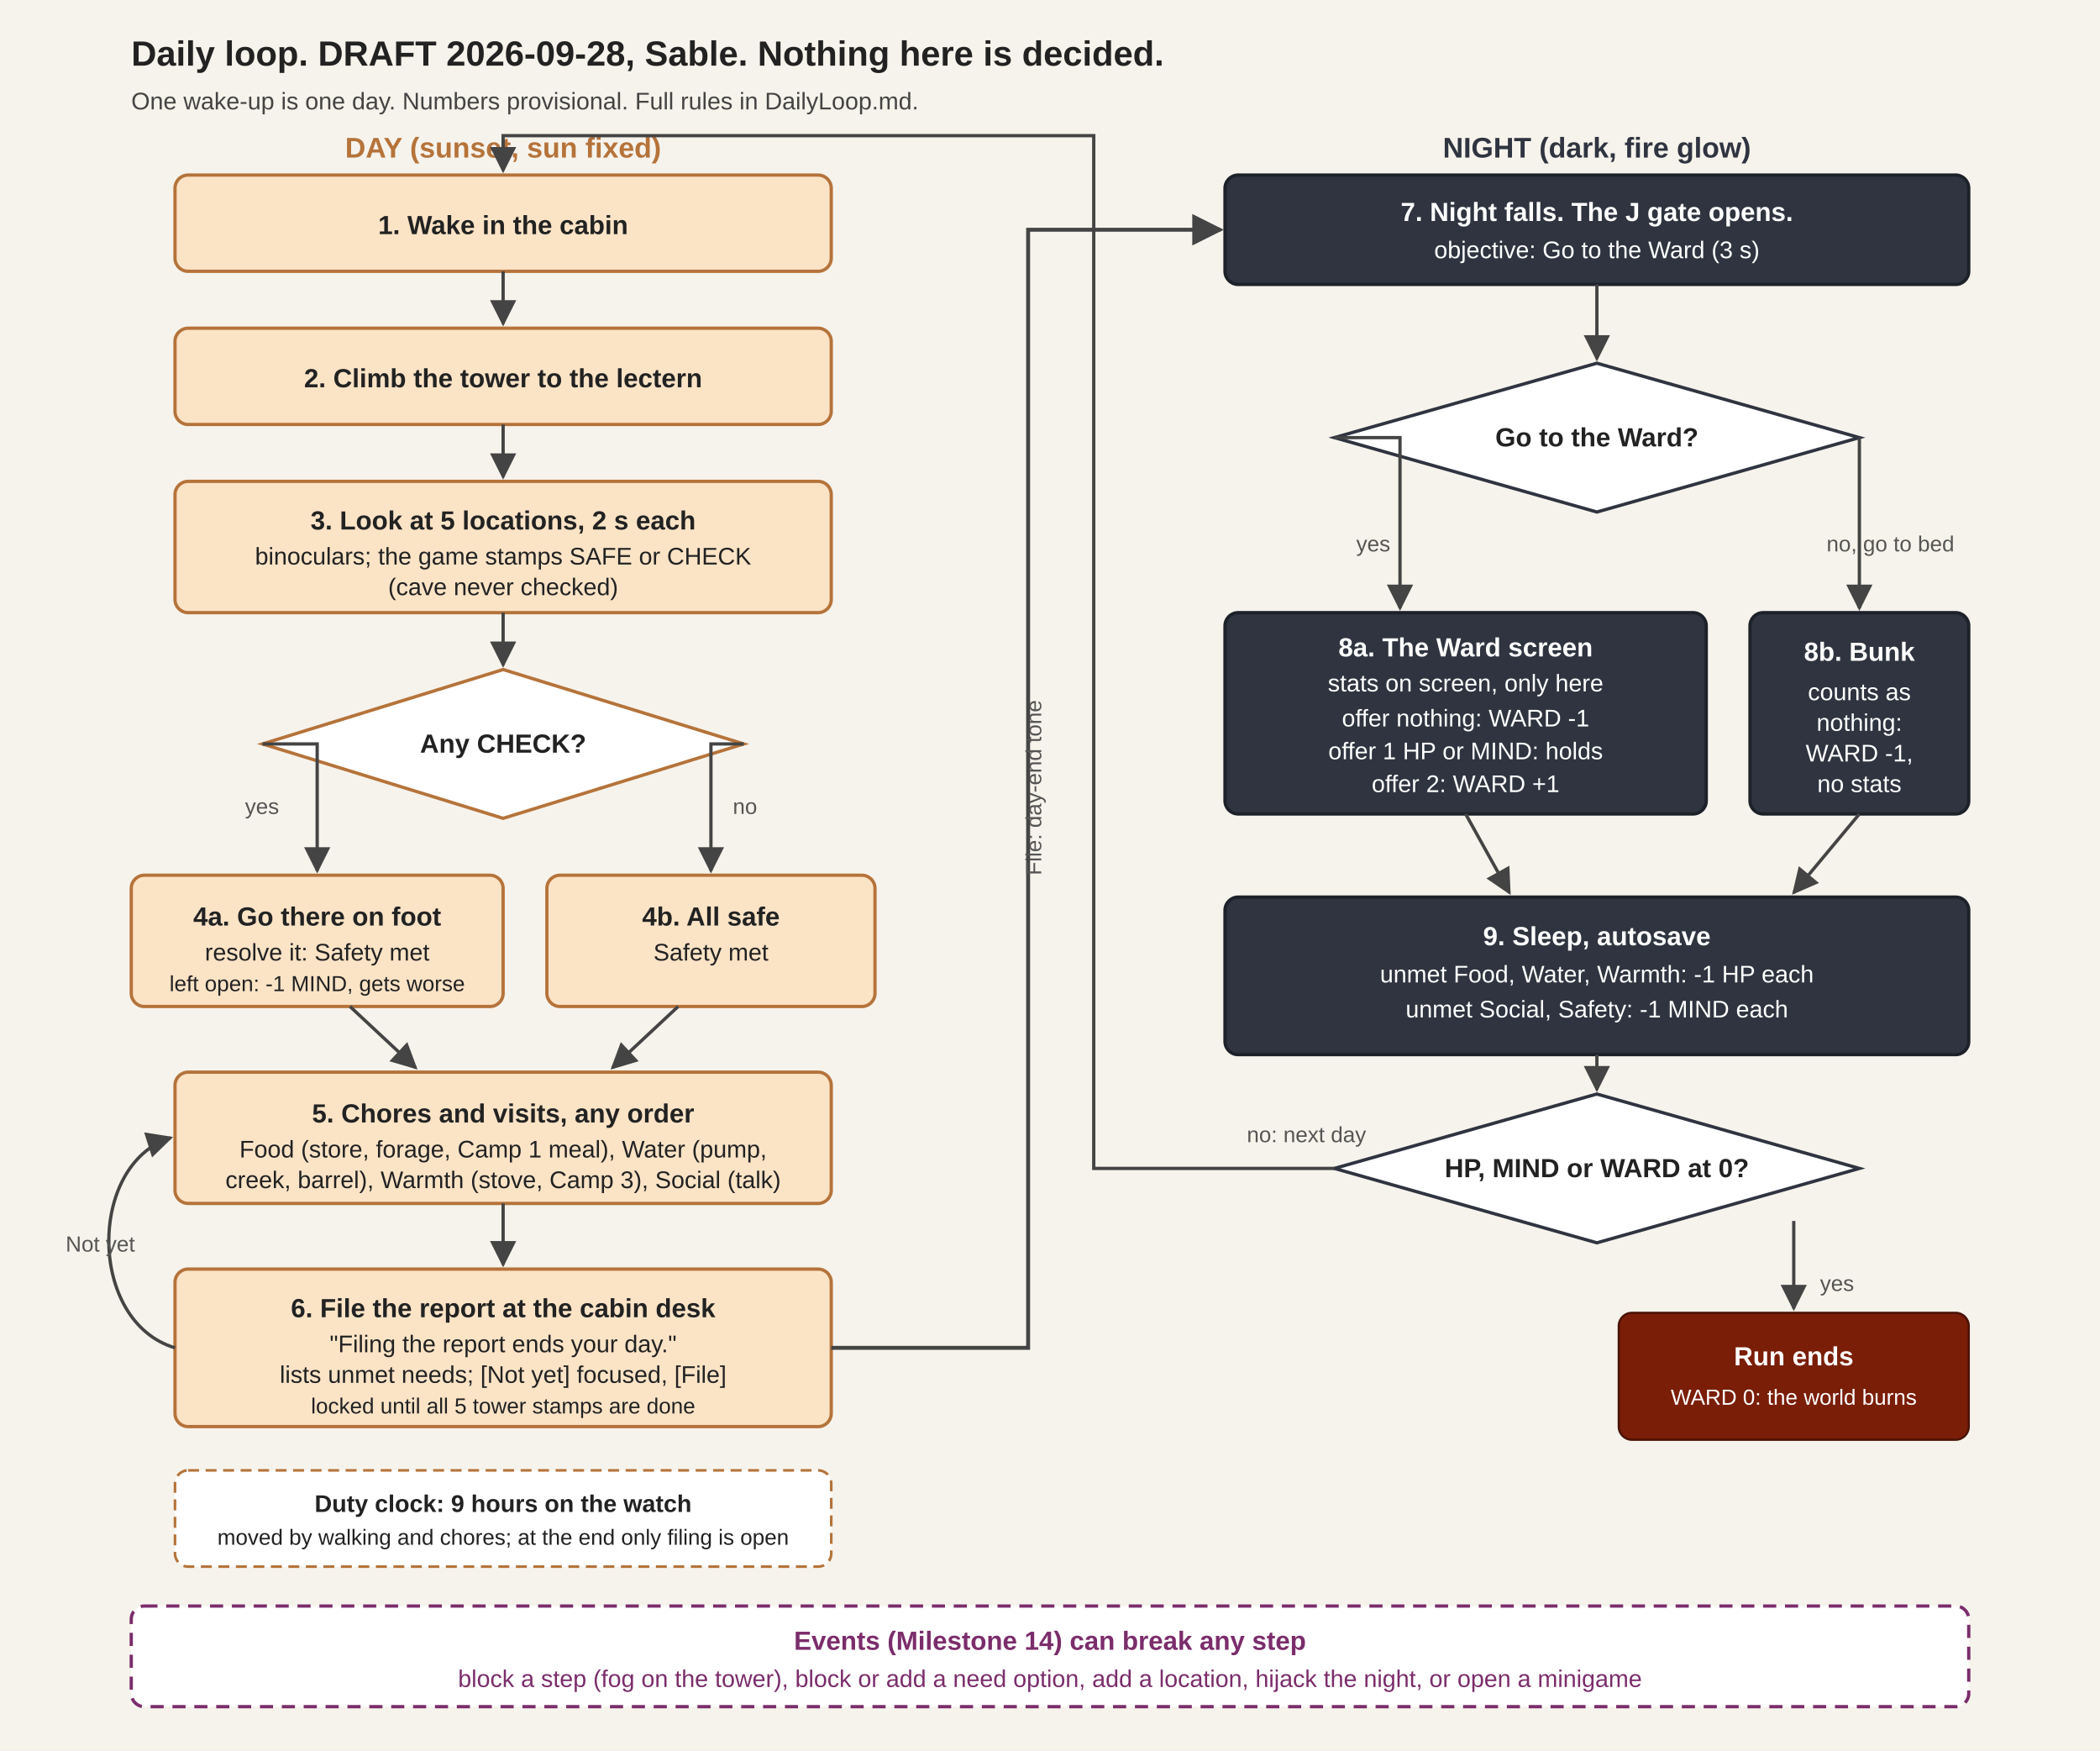
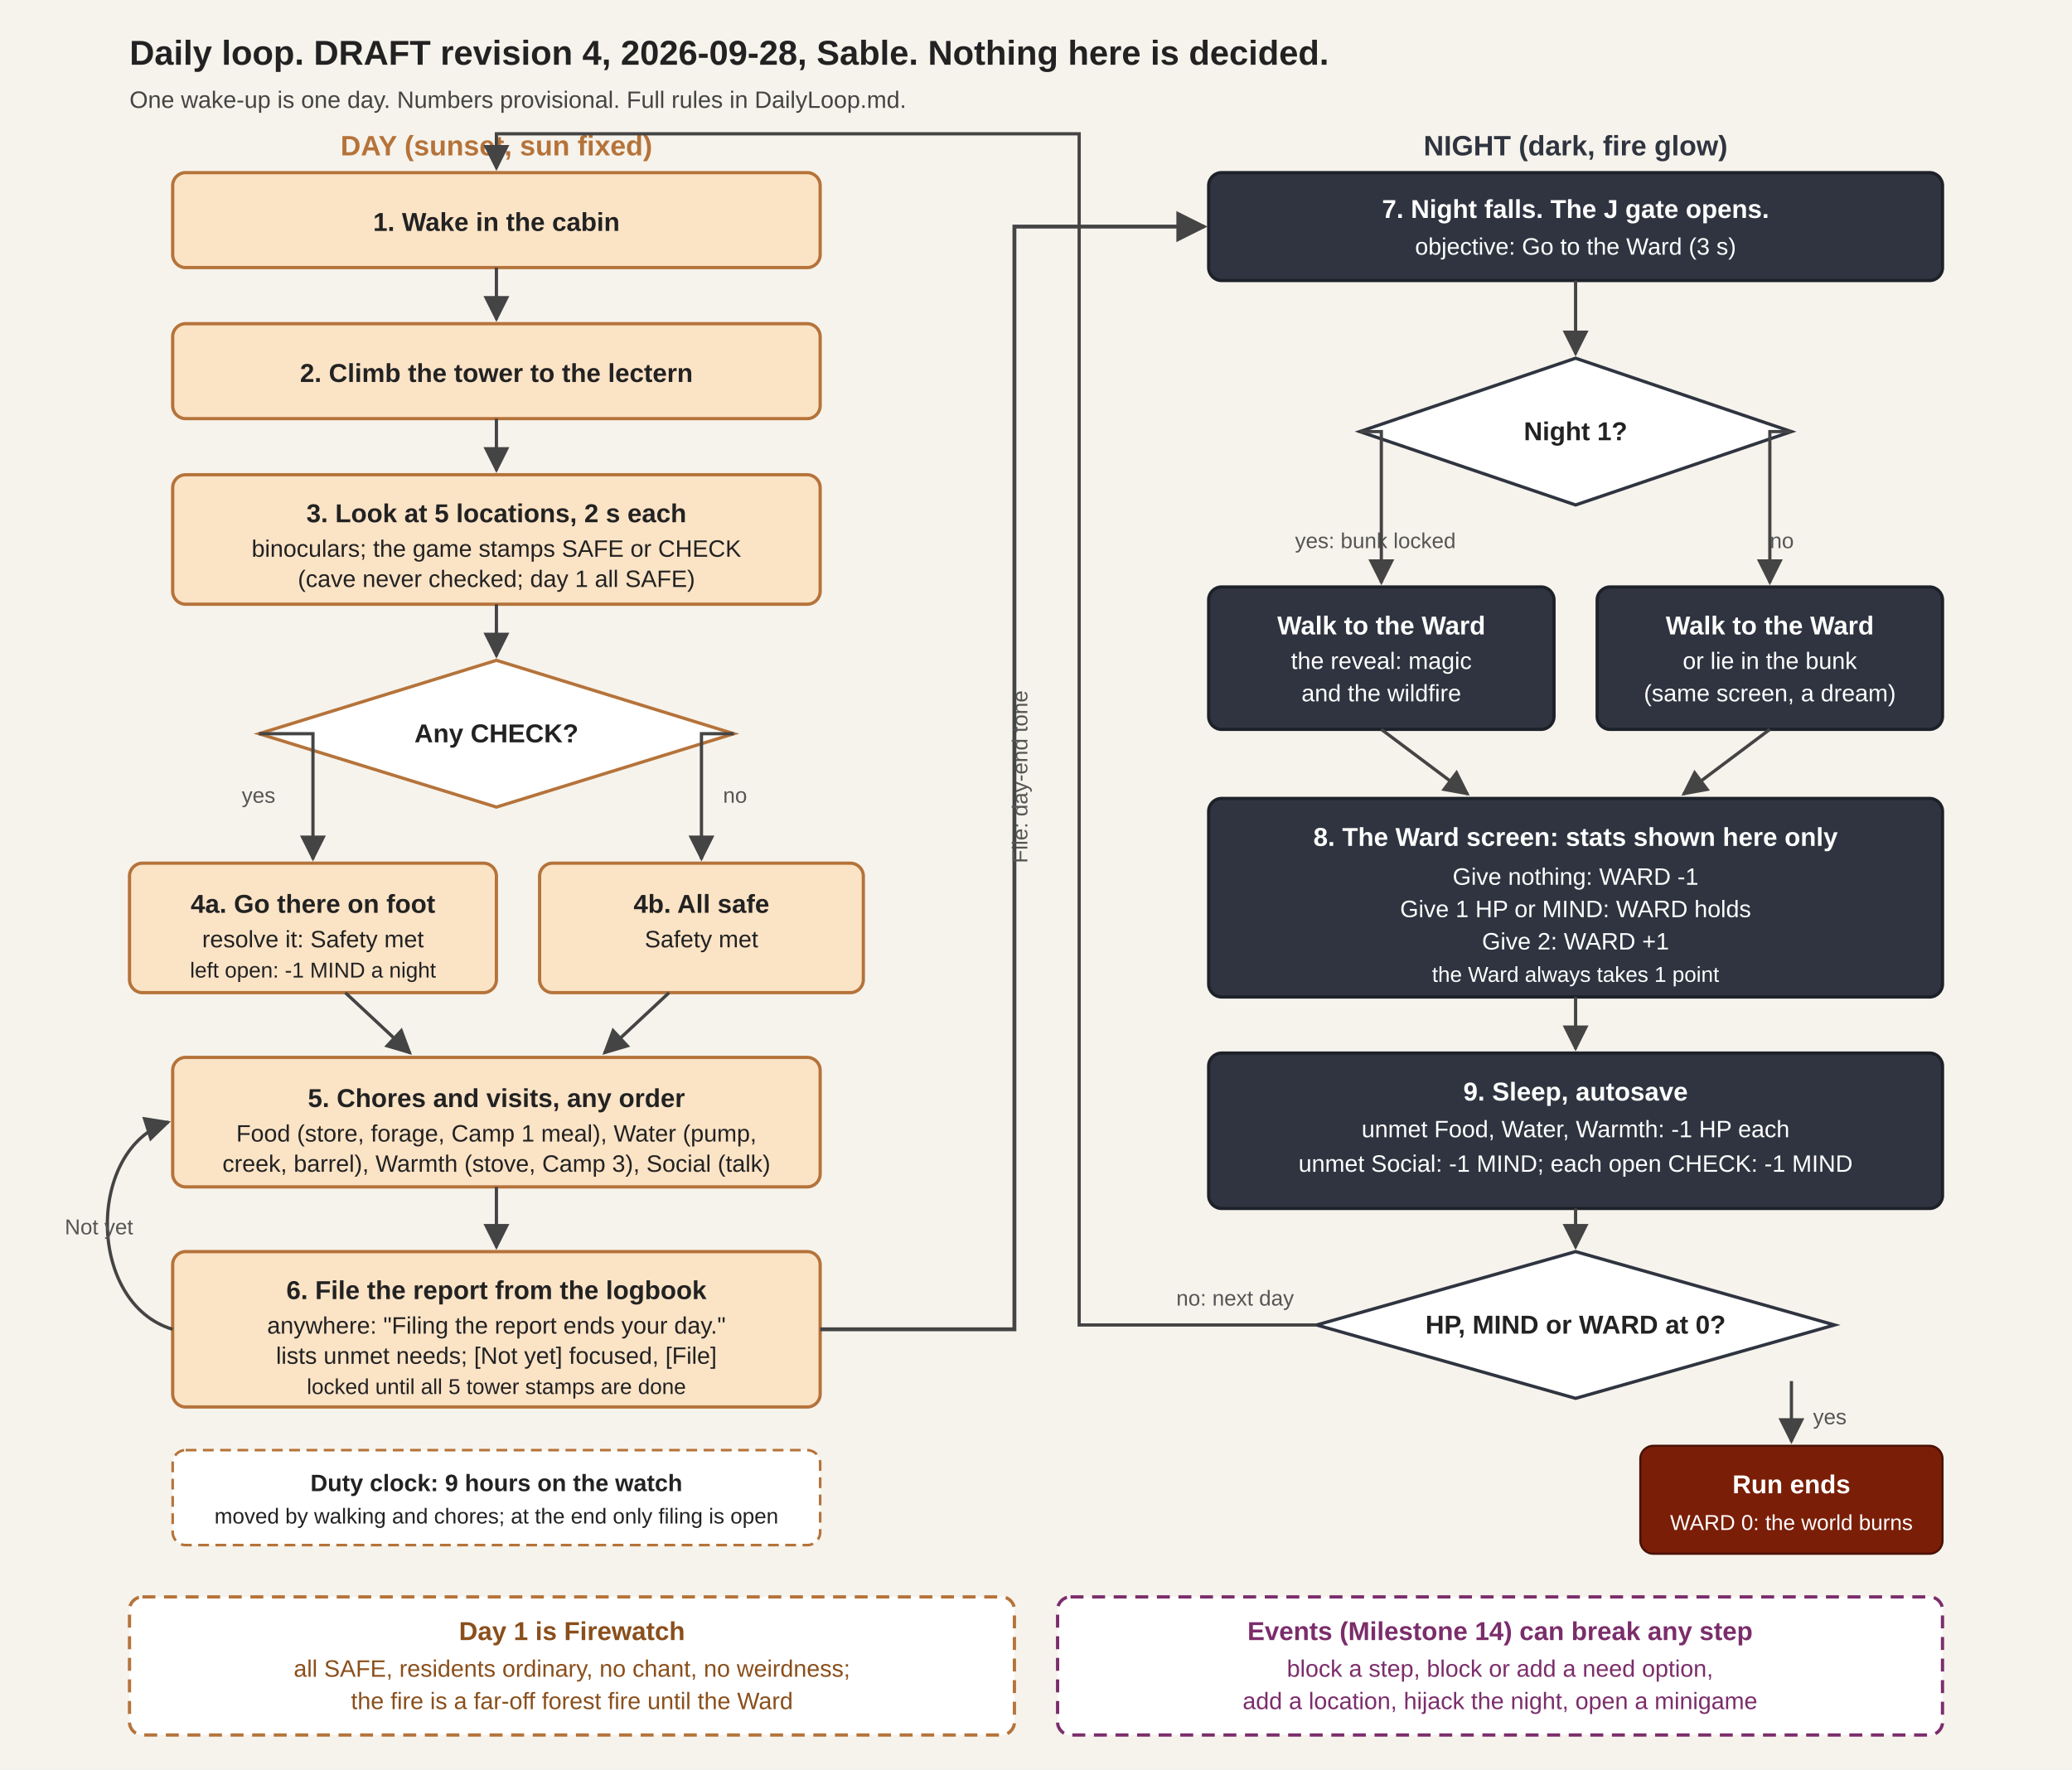
- <svg xmlns="http://www.w3.org/2000/svg" width="960" height="800" viewBox="0 0 960 800" font-family="Arial, Helvetica, sans-serif">
+ <svg xmlns="http://www.w3.org/2000/svg" width="960" height="820" viewBox="0 0 960 820" font-family="Arial, Helvetica, sans-serif">
  <defs>
    <marker id="arr" viewBox="0 0 10 10" refX="9" refY="5" markerWidth="8" markerHeight="8" orient="auto-start-reverse">
      <path d="M0,0 L10,5 L0,10 z" fill="#444" />
    </marker>
  </defs>
-   <rect x="0" y="0" width="960" height="800" fill="#f6f3ec" />
-   <text x="60" y="30" font-size="16" font-weight="bold" fill="#222">Daily loop. DRAFT 2026-09-28, Sable. Nothing here is decided.</text>
+   <rect x="0" y="0" width="960" height="820" fill="#f6f3ec" />
+   <text x="60" y="30" font-size="16" font-weight="bold" fill="#222">Daily loop. DRAFT revision 4, 2026-09-28, Sable. Nothing here is decided.</text>
  <text x="60" y="50" font-size="11" fill="#444">One wake-up is one day. Numbers provisional. Full rules in DailyLoop.md.</text>
  <text x="230" y="72" text-anchor="middle" font-size="13" font-weight="bold" fill="#b5733a">DAY (sunset, sun fixed)</text>
  <text x="730" y="72" text-anchor="middle" font-size="13" font-weight="bold" fill="#2f3440">NIGHT (dark, fire glow)</text>
  <g fill="#fbe3c6" stroke="#b5733a" stroke-width="1.5">
    <rect x="80" y="80" width="300" height="44" rx="6" />
    <rect x="80" y="150" width="300" height="44" rx="6" />
    <rect x="80" y="220" width="300" height="60" rx="6" />
    <rect x="60" y="400" width="170" height="60" rx="6" />
    <rect x="250" y="400" width="150" height="60" rx="6" />
    <rect x="80" y="490" width="300" height="60" rx="6" />
    <rect x="80" y="580" width="300" height="72" rx="6" />
  </g>
  <polygon points="230,306 340,340 230,374 120,340" fill="#fff" stroke="#b5733a" stroke-width="1.5" />
  <rect x="80" y="672" width="300" height="44" rx="6" fill="#fff" stroke="#b5733a" stroke-width="1.2" stroke-dasharray="5 3" />
  <g font-size="12" fill="#222" text-anchor="middle">
    <text x="230" y="107" font-weight="bold">1. Wake in the cabin</text>
    <text x="230" y="177" font-weight="bold">2. Climb the tower to the lectern</text>
    <text x="230" y="242" font-weight="bold">3. Look at 5 locations, 2 s each</text>
    <text x="230" y="258" font-size="11">binoculars; the game stamps SAFE or CHECK</text>
-     <text x="230" y="272" font-size="11">(cave never checked)</text>
+     <text x="230" y="272" font-size="11">(cave never checked; day 1 all SAFE)</text>
    <text x="230" y="344" font-weight="bold">Any CHECK?</text>
    <text x="145" y="423" font-weight="bold">4a. Go there on foot</text>
    <text x="145" y="439" font-size="11">resolve it: Safety met</text>
-     <text x="145" y="453" font-size="10">left open: -1 MIND, gets worse</text>
+     <text x="145" y="453" font-size="10">left open: -1 MIND a night</text>
    <text x="325" y="423" font-weight="bold">4b. All safe</text>
    <text x="325" y="439" font-size="11">Safety met</text>
    <text x="230" y="513" font-weight="bold">5. Chores and visits, any order</text>
    <text x="230" y="529" font-size="11">Food (store, forage, Camp 1 meal), Water (pump,</text>
    <text x="230" y="543" font-size="11">creek, barrel), Warmth (stove, Camp 3), Social (talk)</text>
-     <text x="230" y="602" font-weight="bold">6. File the report at the cabin desk</text>
-     <text x="230" y="618" font-size="11">"Filing the report ends your day."</text>
+     <text x="230" y="602" font-weight="bold">6. File the report from the logbook</text>
+     <text x="230" y="618" font-size="11">anywhere: "Filing the report ends your day."</text>
    <text x="230" y="632" font-size="11">lists unmet needs; [Not yet] focused, [File]</text>
    <text x="230" y="646" font-size="10">locked until all 5 tower stamps are done</text>
    <text x="230" y="691" font-size="11" font-weight="bold">Duty clock: 9 hours on the watch</text>
    <text x="230" y="706" font-size="10">moved by walking and chores; at the end only filing is open</text>
  </g>
  <g font-size="10" fill="#555">
    <text x="112" y="372">yes</text>
    <text x="335" y="372">no</text>
  </g>
  <g stroke="#444" stroke-width="1.5" fill="none" marker-end="url(#arr)">
    <line x1="230" y1="124" x2="230" y2="148" />
    <line x1="230" y1="194" x2="230" y2="218" />
    <line x1="230" y1="280" x2="230" y2="304" />
    <path d="M120,340 L145,340 L145,398" />
    <path d="M340,340 L325,340 L325,398" />
    <line x1="160" y1="460" x2="190" y2="488" />
    <line x1="310" y1="460" x2="280" y2="488" />
    <line x1="230" y1="550" x2="230" y2="578" />
    <path d="M80,616 C40,604 40,532 78,520" />
  </g>
  <text x="30" y="572" font-size="10" fill="#555">Not yet</text>
  <path d="M380,616 H470 V105 H558" fill="none" stroke="#444" stroke-width="1.8" marker-end="url(#arr)" />
  <text x="476" y="400" font-size="10" fill="#555" transform="rotate(-90 476 400)">File: day-end tone</text>
  <g fill="#2f3440" stroke="#1d2129" stroke-width="1.5">
    <rect x="560" y="80" width="340" height="50" rx="6" />
-     <rect x="560" y="280" width="220" height="92" rx="6" />
-     <rect x="800" y="280" width="100" height="92" rx="6" />
-     <rect x="560" y="410" width="340" height="72" rx="6" />
+     <rect x="560" y="272" width="160" height="66" rx="6" />
+     <rect x="740" y="272" width="160" height="66" rx="6" />
+     <rect x="560" y="370" width="340" height="92" rx="6" />
+     <rect x="560" y="488" width="340" height="72" rx="6" />
  </g>
-   <polygon points="730,166 850,200 730,234 610,200" fill="#fff" stroke="#2f3440" stroke-width="1.5" />
-   <polygon points="730,500 850,534 730,568 610,534" fill="#fff" stroke="#2f3440" stroke-width="1.5" />
-   <rect x="740" y="600" width="160" height="58" rx="6" fill="#7a1e08" stroke="#4a1204" />
+   <polygon points="730,166 830,200 730,234 630,200" fill="#fff" stroke="#2f3440" stroke-width="1.5" />
+   <polygon points="730,580 850,614 730,648 610,614" fill="#fff" stroke="#2f3440" stroke-width="1.5" />
+   <rect x="760" y="670" width="140" height="50" rx="6" fill="#7a1e08" stroke="#4a1204" />
  <g font-size="12" fill="#fff" text-anchor="middle">
    <text x="730" y="101" font-weight="bold">7. Night falls. The J gate opens.</text>
    <text x="730" y="118" font-size="11">objective: Go to the Ward (3 s)</text>
-     <text x="670" y="300" font-weight="bold">8a. The Ward screen</text>
-     <text x="670" y="316" font-size="11">stats on screen, only here</text>
-     <text x="670" y="332" font-size="11">offer nothing: WARD -1</text>
-     <text x="670" y="347" font-size="11">offer 1 HP or MIND: holds</text>
-     <text x="670" y="362" font-size="11">offer 2: WARD +1</text>
-     <text x="850" y="302" font-weight="bold">8b. Bunk</text>
-     <text x="850" y="320" font-size="11">counts as</text>
-     <text x="850" y="334" font-size="11">nothing:</text>
-     <text x="850" y="348" font-size="11">WARD -1,</text>
-     <text x="850" y="362" font-size="11">no stats</text>
-     <text x="730" y="432" font-weight="bold">9. Sleep, autosave</text>
-     <text x="730" y="449" font-size="11">unmet Food, Water, Warmth: -1 HP each</text>
-     <text x="730" y="465" font-size="11">unmet Social, Safety: -1 MIND each</text>
-     <text x="820" y="624" font-weight="bold">Run ends</text>
-     <text x="820" y="642" font-size="10">WARD 0: the world burns</text>
+     <text x="640" y="294" font-weight="bold">Walk to the Ward</text>
+     <text x="640" y="310" font-size="11">the reveal: magic</text>
+     <text x="640" y="325" font-size="11">and the wildfire</text>
+     <text x="820" y="294" font-weight="bold">Walk to the Ward</text>
+     <text x="820" y="310" font-size="11">or lie in the bunk</text>
+     <text x="820" y="325" font-size="11">(same screen, a dream)</text>
+     <text x="730" y="392" font-weight="bold">8. The Ward screen: stats shown here only</text>
+     <text x="730" y="410" font-size="11">Give nothing: WARD -1</text>
+     <text x="730" y="425" font-size="11">Give 1 HP or MIND: WARD holds</text>
+     <text x="730" y="440" font-size="11">Give 2: WARD +1</text>
+     <text x="730" y="455" font-size="10">the Ward always takes 1 point</text>
+     <text x="730" y="510" font-weight="bold">9. Sleep, autosave</text>
+     <text x="730" y="527" font-size="11">unmet Food, Water, Warmth: -1 HP each</text>
+     <text x="730" y="543" font-size="11">unmet Social: -1 MIND; each open CHECK: -1 MIND</text>
+     <text x="830" y="692" font-weight="bold">Run ends</text>
+     <text x="830" y="709" font-size="10">WARD 0: the world burns</text>
  </g>
  <g font-size="12" fill="#222" text-anchor="middle">
-     <text x="730" y="204" font-weight="bold">Go to the Ward?</text>
-     <text x="730" y="538" font-weight="bold">HP, MIND or WARD at 0?</text>
+     <text x="730" y="204" font-weight="bold">Night 1?</text>
+     <text x="730" y="618" font-weight="bold">HP, MIND or WARD at 0?</text>
  </g>
  <g font-size="10" fill="#555">
-     <text x="620" y="252">yes</text>
-     <text x="835" y="252">no, go to bed</text>
-     <text x="832" y="590">yes</text>
-     <text x="570" y="522">no: next day</text>
+     <text x="600" y="254">yes: bunk locked</text>
+     <text x="820" y="254">no</text>
+     <text x="840" y="660">yes</text>
+     <text x="545" y="605">no: next day</text>
  </g>
  <g stroke="#444" stroke-width="1.5" fill="none" marker-end="url(#arr)">
    <line x1="730" y1="130" x2="730" y2="164" />
-     <path d="M610,200 L640,200 L640,278" />
-     <path d="M850,200 L850,278" />
-     <line x1="670" y1="372" x2="690" y2="408" />
-     <line x1="850" y1="372" x2="820" y2="408" />
-     <line x1="730" y1="482" x2="730" y2="498" />
-     <path d="M820,558 L820,598" />
-     <path d="M610,534 H500 V62 H230 V78" />
+     <path d="M630,200 L640,200 L640,270" />
+     <path d="M830,200 L820,200 L820,270" />
+     <line x1="640" y1="338" x2="680" y2="368" />
+     <line x1="820" y1="338" x2="780" y2="368" />
+     <line x1="730" y1="462" x2="730" y2="486" />
+     <line x1="730" y1="560" x2="730" y2="578" />
+     <path d="M830,640 L830,668" />
+     <path d="M610,614 H500 V62 H230 V78" />
  </g>
-   <rect x="60" y="734" width="840" height="46" rx="6" fill="#fff" stroke="#7b2d6b" stroke-width="1.5" stroke-dasharray="6 4" />
-   <text x="480" y="754" text-anchor="middle" font-size="12" font-weight="bold" fill="#7b2d6b">Events (Milestone 14) can break any step</text>
-   <text x="480" y="771" text-anchor="middle" font-size="11" fill="#7b2d6b">block a step (fog on the tower), block or add a need option, add a location, hijack the night, or open a minigame</text>
+   <rect x="60" y="740" width="410" height="64" rx="6" fill="#fff" stroke="#b5733a" stroke-width="1.5" stroke-dasharray="6 4" />
+   <text x="265" y="760" text-anchor="middle" font-size="12" font-weight="bold" fill="#8a4f1c">Day 1 is Firewatch</text>
+   <text x="265" y="777" text-anchor="middle" font-size="11" fill="#8a4f1c">all SAFE, residents ordinary, no chant, no weirdness;</text>
+   <text x="265" y="792" text-anchor="middle" font-size="11" fill="#8a4f1c">the fire is a far-off forest fire until the Ward</text>
+   <rect x="490" y="740" width="410" height="64" rx="6" fill="#fff" stroke="#7b2d6b" stroke-width="1.5" stroke-dasharray="6 4" />
+   <text x="695" y="760" text-anchor="middle" font-size="12" font-weight="bold" fill="#7b2d6b">Events (Milestone 14) can break any step</text>
+   <text x="695" y="777" text-anchor="middle" font-size="11" fill="#7b2d6b">block a step, block or add a need option,</text>
+   <text x="695" y="792" text-anchor="middle" font-size="11" fill="#7b2d6b">add a location, hijack the night, open a minigame</text>
</svg>
